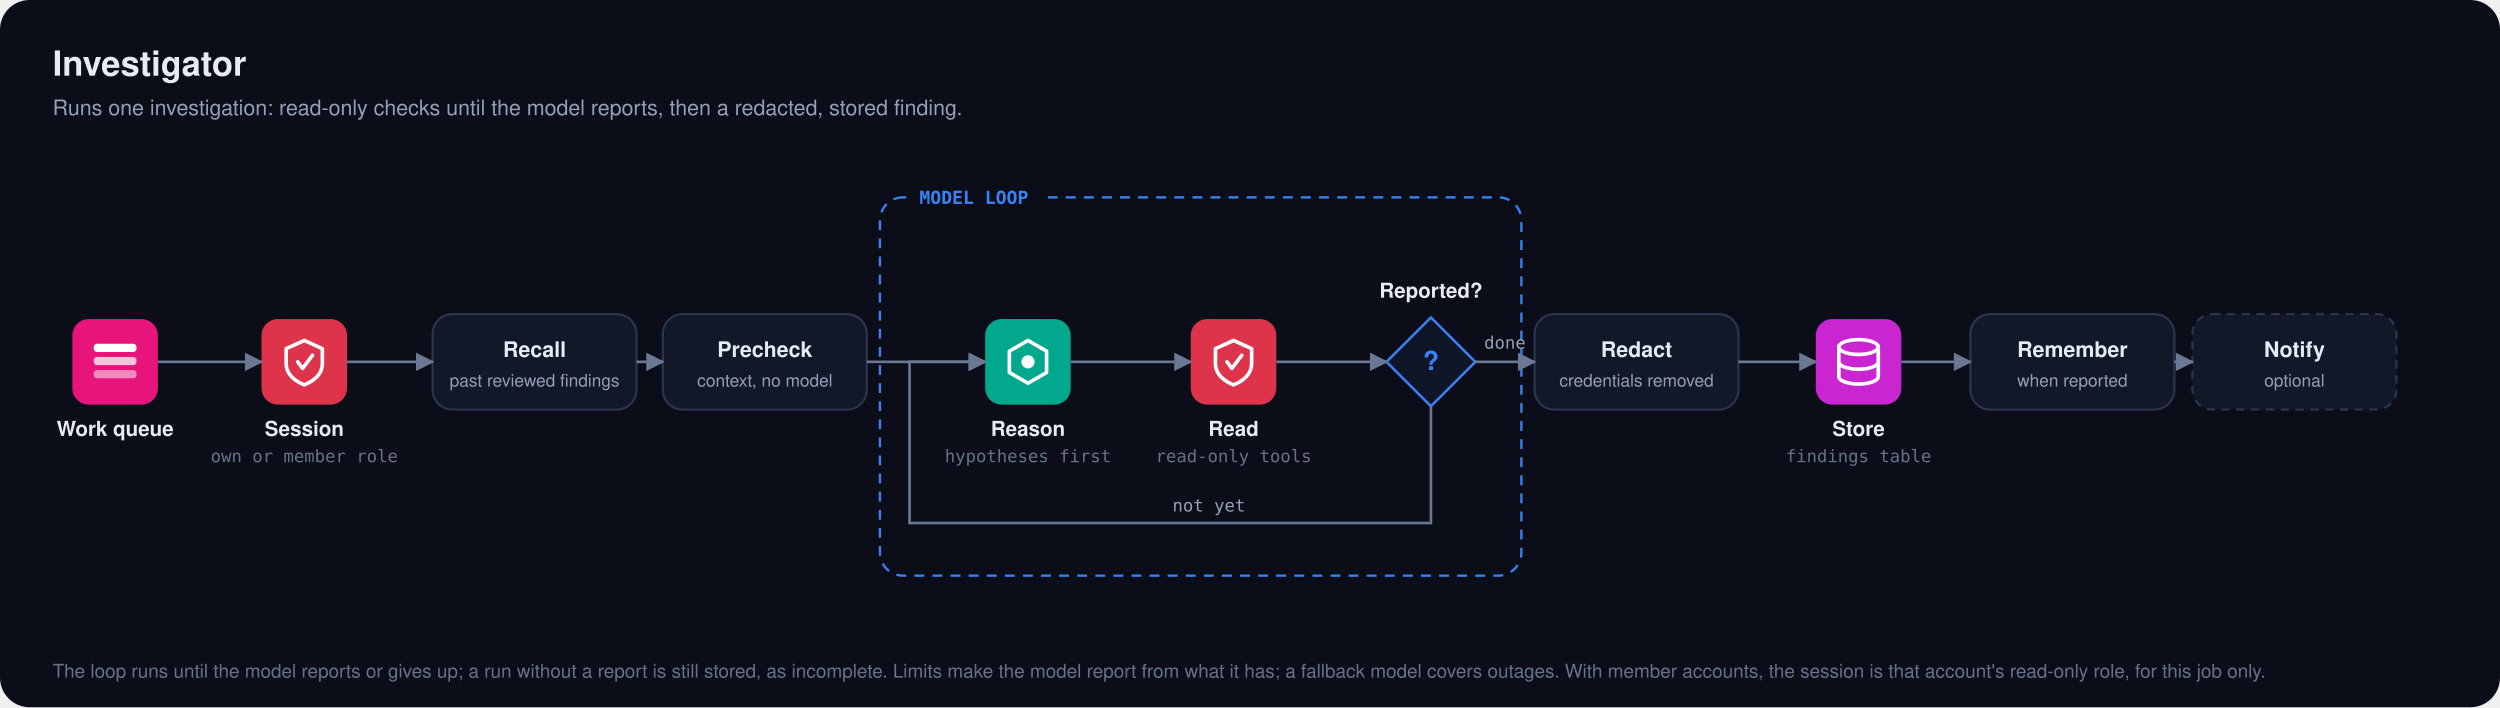
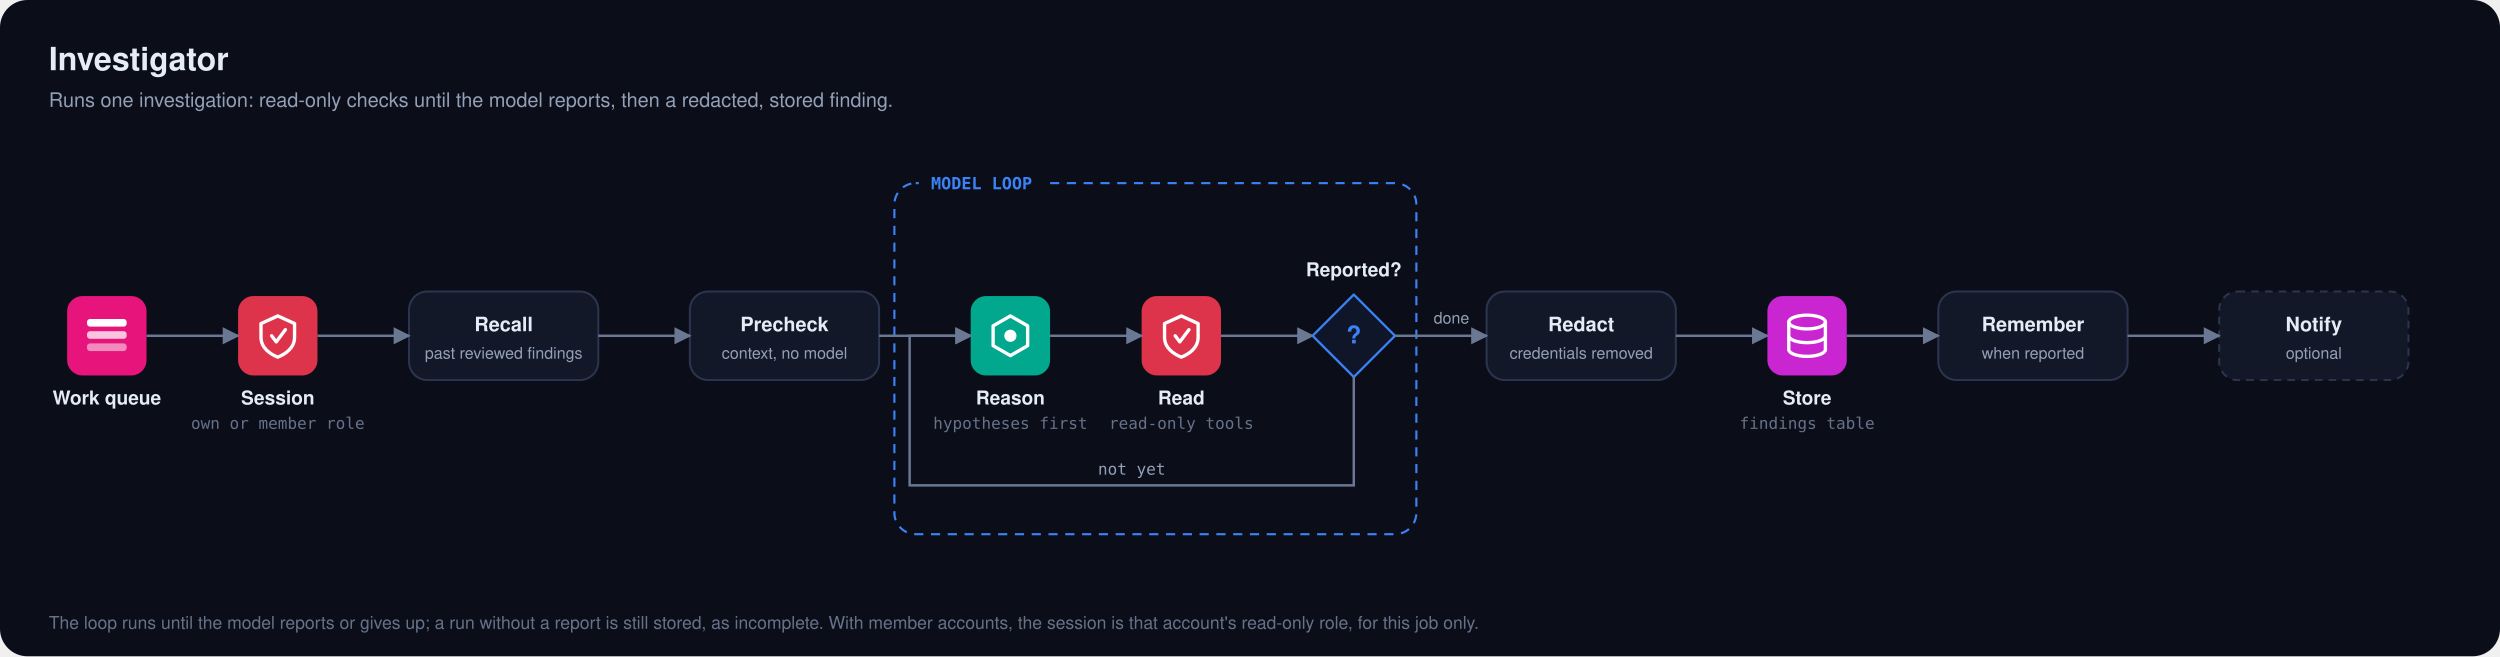
- <svg xmlns="http://www.w3.org/2000/svg" width="1520" height="430" viewBox="0 0 1520 430" role="img" aria-label="Investigator">
+ <svg xmlns="http://www.w3.org/2000/svg" width="1638" height="430" viewBox="0 0 1638 430" role="img" aria-label="Investigator">
  <defs>
    <marker id="ah" viewBox="0 0 10 10" refX="9" refY="5" markerWidth="7" markerHeight="7" orient="auto-start-reverse">
      <path d="M0,0 L10,5 L0,10 z" fill="#6b7894" />
    </marker>
  </defs>
-   <rect width="1520" height="430" rx="18" fill="#0b0e18" />
+   <rect width="1638" height="430" rx="18" fill="#0b0e18" />
  <text x="32" y="46" font-family="ui-sans-serif, -apple-system, 'Segoe UI', Helvetica, Arial, sans-serif" font-size="21" font-weight="700" fill="#e6ecf6" text-anchor="start">Investigator</text>
  <text x="32" y="70" font-family="ui-sans-serif, -apple-system, 'Segoe UI', Helvetica, Arial, sans-serif" font-size="13" font-weight="400" fill="#93a0b8" text-anchor="start">Runs one investigation: read-only checks until the model reports, then a redacted, stored finding.</text>
  <rect x="44.0" y="194.0" width="52" height="52" rx="10" fill="#E7157B" />
  <rect x="57" y="209" width="26" height="5" rx="2" fill="#fff" opacity="1.0" />
  <rect x="57" y="217" width="26" height="5" rx="2" fill="#fff" opacity="0.75" />
  <rect x="57" y="225" width="26" height="5" rx="2" fill="#fff" opacity="0.5" />
  <text x="70" y="265.0" font-family="ui-sans-serif, -apple-system, 'Segoe UI', Helvetica, Arial, sans-serif" font-size="12.5" font-weight="650" fill="#e6ecf6" text-anchor="middle">Work queue</text>
-   <rect x="159.0" y="194.0" width="52" height="52" rx="10" fill="#DD344C" />
-   <path d="M185,207 L196,212 L196,221 C196,228 190,232 185,234 C180,232 174,228 174,221 L174,212 Z" stroke="#fff" stroke-width="2.2" fill="none" stroke-linecap="round" stroke-linejoin="round" />
-   <path d="M181,220 L184,224 L190,216" stroke="#fff" stroke-width="2.2" fill="none" stroke-linecap="round" stroke-linejoin="round" />
-   <text x="185" y="265.0" font-family="ui-sans-serif, -apple-system, 'Segoe UI', Helvetica, Arial, sans-serif" font-size="12.5" font-weight="650" fill="#e6ecf6" text-anchor="middle">Session</text>
-   <text x="185" y="281.0" font-family="ui-monospace, SFMono-Regular, Menlo, Consolas, monospace" font-size="10.5" font-weight="400" fill="#66728a" text-anchor="middle">own or member role</text>
-   <path d="M96,220 L159,220" stroke="#6b7894" stroke-width="1.6" fill="none" marker-end="url(#ah)" />
-   <rect x="263.0" y="191.0" width="124" height="58" rx="12" fill="#121827" stroke="#2c3550" stroke-width="1.3" />
-   <text x="325" y="217" font-family="ui-sans-serif, -apple-system, 'Segoe UI', Helvetica, Arial, sans-serif" font-size="13" font-weight="650" fill="#e6ecf6" text-anchor="middle">Recall</text>
-   <text x="325" y="235" font-family="ui-sans-serif, -apple-system, 'Segoe UI', Helvetica, Arial, sans-serif" font-size="10.5" font-weight="400" fill="#93a0b8" text-anchor="middle">past reviewed findings</text>
-   <rect x="403.0" y="191.0" width="124" height="58" rx="12" fill="#121827" stroke="#2c3550" stroke-width="1.3" />
-   <text x="465" y="217" font-family="ui-sans-serif, -apple-system, 'Segoe UI', Helvetica, Arial, sans-serif" font-size="13" font-weight="650" fill="#e6ecf6" text-anchor="middle">Precheck</text>
-   <text x="465" y="235" font-family="ui-sans-serif, -apple-system, 'Segoe UI', Helvetica, Arial, sans-serif" font-size="10.5" font-weight="400" fill="#93a0b8" text-anchor="middle">context, no model</text>
-   <path d="M211,220 L263.0,220" stroke="#6b7894" stroke-width="1.6" fill="none" marker-end="url(#ah)" />
-   <path d="M387.0,220 L403.0,220" stroke="#6b7894" stroke-width="1.6" fill="none" marker-end="url(#ah)" />
-   <rect x="535" y="120" width="390" height="230" rx="14" fill="none" stroke="#3b82f6" stroke-width="1.4" stroke-dasharray="6 5" />
-   <rect x="551" y="111" width="86" height="18" rx="4" fill="#0b0e18" />
-   <text x="559" y="124" font-family="ui-monospace, SFMono-Regular, Menlo, Consolas, monospace" font-size="11" font-weight="600" fill="#3b82f6" text-anchor="start">MODEL LOOP</text>
-   <rect x="599.0" y="194.0" width="52" height="52" rx="10" fill="#01A88D" />
-   <polygon points="625,207 636.31,213.5 636.31,226.5 625,233 613.69,226.5 613.69,213.5" stroke="#fff" stroke-width="2.2" fill="none" stroke-linecap="round" stroke-linejoin="round" />
-   <circle cx="625" cy="220" r="4" fill="#fff" />
-   <text x="625" y="265.0" font-family="ui-sans-serif, -apple-system, 'Segoe UI', Helvetica, Arial, sans-serif" font-size="12.5" font-weight="650" fill="#e6ecf6" text-anchor="middle">Reason</text>
-   <text x="625" y="281.0" font-family="ui-monospace, SFMono-Regular, Menlo, Consolas, monospace" font-size="10.5" font-weight="400" fill="#66728a" text-anchor="middle">hypotheses first</text>
-   <rect x="724.0" y="194.0" width="52" height="52" rx="10" fill="#DD344C" />
-   <path d="M750,207 L761,212 L761,221 C761,228 755,232 750,234 C745,232 739,228 739,221 L739,212 Z" stroke="#fff" stroke-width="2.2" fill="none" stroke-linecap="round" stroke-linejoin="round" />
-   <path d="M746,220 L749,224 L755,216" stroke="#fff" stroke-width="2.2" fill="none" stroke-linecap="round" stroke-linejoin="round" />
-   <text x="750" y="265.0" font-family="ui-sans-serif, -apple-system, 'Segoe UI', Helvetica, Arial, sans-serif" font-size="12.5" font-weight="650" fill="#e6ecf6" text-anchor="middle">Read</text>
-   <text x="750" y="281.0" font-family="ui-monospace, SFMono-Regular, Menlo, Consolas, monospace" font-size="10.5" font-weight="400" fill="#66728a" text-anchor="middle">read-only tools</text>
-   <polygon points="870,193 897,220 870,247 843,220" fill="#10162a" stroke="#3b82f6" stroke-width="1.5" stroke-linejoin="round" />
-   <text x="870" y="225" font-family="ui-sans-serif, -apple-system, 'Segoe UI', Helvetica, Arial, sans-serif" font-size="16" font-weight="700" fill="#3b82f6" text-anchor="middle">?</text>
-   <text x="870" y="181" font-family="ui-sans-serif, -apple-system, 'Segoe UI', Helvetica, Arial, sans-serif" font-size="12.5" font-weight="650" fill="#e6ecf6" text-anchor="middle">Reported?</text>
-   <path d="M527.0,220 L599,220" stroke="#6b7894" stroke-width="1.6" fill="none" marker-end="url(#ah)" />
-   <path d="M651,220 L724,220" stroke="#6b7894" stroke-width="1.6" fill="none" marker-end="url(#ah)" />
-   <path d="M776,220 L843,220" stroke="#6b7894" stroke-width="1.6" fill="none" marker-end="url(#ah)" />
-   <path d="M870,247 L870,318 L553,318 L553,220 L599,220" stroke="#6b7894" stroke-width="1.6" fill="none" marker-end="url(#ah)" />
-   <text x="735" y="311" font-family="ui-monospace, SFMono-Regular, Menlo, Consolas, monospace" font-size="10.5" font-weight="400" fill="#93a0b8" text-anchor="middle">not yet</text>
-   <rect x="933.0" y="191.0" width="124" height="58" rx="12" fill="#121827" stroke="#2c3550" stroke-width="1.3" />
-   <text x="995" y="217" font-family="ui-sans-serif, -apple-system, 'Segoe UI', Helvetica, Arial, sans-serif" font-size="13" font-weight="650" fill="#e6ecf6" text-anchor="middle">Redact</text>
-   <text x="995" y="235" font-family="ui-sans-serif, -apple-system, 'Segoe UI', Helvetica, Arial, sans-serif" font-size="10.5" font-weight="400" fill="#93a0b8" text-anchor="middle">credentials removed</text>
-   <rect x="1104.0" y="194.0" width="52" height="52" rx="10" fill="#C925D1" />
-   <ellipse cx="1130" cy="211" rx="12" ry="4.5" stroke="#fff" stroke-width="2.2" fill="none" stroke-linecap="round" stroke-linejoin="round" />
-   <path d="M1118,211 L1118,229 A12,4.5 0 0 0 1142,229 L1142,211 M1118,220 A12,4.5 0 0 0 1142,220" stroke="#fff" stroke-width="2.2" fill="none" stroke-linecap="round" stroke-linejoin="round" />
-   <text x="1130" y="265.0" font-family="ui-sans-serif, -apple-system, 'Segoe UI', Helvetica, Arial, sans-serif" font-size="12.5" font-weight="650" fill="#e6ecf6" text-anchor="middle">Store</text>
-   <text x="1130" y="281.0" font-family="ui-monospace, SFMono-Regular, Menlo, Consolas, monospace" font-size="10.5" font-weight="400" fill="#66728a" text-anchor="middle">findings table</text>
-   <rect x="1198.0" y="191.0" width="124" height="58" rx="12" fill="#121827" stroke="#2c3550" stroke-width="1.3" />
-   <text x="1260" y="217" font-family="ui-sans-serif, -apple-system, 'Segoe UI', Helvetica, Arial, sans-serif" font-size="13" font-weight="650" fill="#e6ecf6" text-anchor="middle">Remember</text>
-   <text x="1260" y="235" font-family="ui-sans-serif, -apple-system, 'Segoe UI', Helvetica, Arial, sans-serif" font-size="10.5" font-weight="400" fill="#93a0b8" text-anchor="middle">when reported</text>
-   <rect x="1333.0" y="191.0" width="124" height="58" rx="12" fill="#121827" stroke="#2c3550" stroke-width="1.3" stroke-dasharray="5 4" />
-   <text x="1395" y="217" font-family="ui-sans-serif, -apple-system, 'Segoe UI', Helvetica, Arial, sans-serif" font-size="13" font-weight="650" fill="#e6ecf6" text-anchor="middle">Notify</text>
-   <text x="1395" y="235" font-family="ui-sans-serif, -apple-system, 'Segoe UI', Helvetica, Arial, sans-serif" font-size="10.5" font-weight="400" fill="#93a0b8" text-anchor="middle">optional</text>
-   <path d="M897,220 L933.0,220" stroke="#6b7894" stroke-width="1.6" fill="none" marker-end="url(#ah)" />
-   <text x="915" y="212" font-family="ui-monospace, SFMono-Regular, Menlo, Consolas, monospace" font-size="10.5" font-weight="400" fill="#93a0b8" text-anchor="middle">done</text>
-   <path d="M1057.0,220 L1104,220" stroke="#6b7894" stroke-width="1.6" fill="none" marker-end="url(#ah)" />
-   <path d="M1156,220 L1198.0,220" stroke="#6b7894" stroke-width="1.6" fill="none" marker-end="url(#ah)" />
-   <path d="M1322.0,220 L1333.0,220" stroke="#6b7894" stroke-width="1.6" fill="none" marker-end="url(#ah)" />
-   <text x="32" y="412" font-family="ui-sans-serif, -apple-system, 'Segoe UI', Helvetica, Arial, sans-serif" font-size="11.5" font-weight="400" fill="#66728a" text-anchor="start">The loop runs until the model reports or gives up; a run without a report is still stored, as incomplete. Limits make the model report from what it has; a fallback model covers outages. With member accounts, the session is that account's read-only role, for this job only.</text>
+   <rect x="156.0" y="194.0" width="52" height="52" rx="10" fill="#DD344C" />
+   <path d="M182,207 L193,212 L193,221 C193,228 187,232 182,234 C177,232 171,228 171,221 L171,212 Z" stroke="#fff" stroke-width="2.2" fill="none" stroke-linecap="round" stroke-linejoin="round" />
+   <path d="M178,220 L181,224 L187,216" stroke="#fff" stroke-width="2.2" fill="none" stroke-linecap="round" stroke-linejoin="round" />
+   <text x="182" y="265.0" font-family="ui-sans-serif, -apple-system, 'Segoe UI', Helvetica, Arial, sans-serif" font-size="12.5" font-weight="650" fill="#e6ecf6" text-anchor="middle">Session</text>
+   <text x="182" y="281.0" font-family="ui-monospace, SFMono-Regular, Menlo, Consolas, monospace" font-size="10.5" font-weight="400" fill="#66728a" text-anchor="middle">own or member role</text>
+   <rect x="268.0" y="191.0" width="124" height="58" rx="12" fill="#121827" stroke="#2c3550" stroke-width="1.3" />
+   <text x="330.0" y="217" font-family="ui-sans-serif, -apple-system, 'Segoe UI', Helvetica, Arial, sans-serif" font-size="13" font-weight="650" fill="#e6ecf6" text-anchor="middle">Recall</text>
+   <text x="330.0" y="235" font-family="ui-sans-serif, -apple-system, 'Segoe UI', Helvetica, Arial, sans-serif" font-size="10.5" font-weight="400" fill="#93a0b8" text-anchor="middle">past reviewed findings</text>
+   <rect x="452.0" y="191.0" width="124" height="58" rx="12" fill="#121827" stroke="#2c3550" stroke-width="1.3" />
+   <text x="514.0" y="217" font-family="ui-sans-serif, -apple-system, 'Segoe UI', Helvetica, Arial, sans-serif" font-size="13" font-weight="650" fill="#e6ecf6" text-anchor="middle">Precheck</text>
+   <text x="514.0" y="235" font-family="ui-sans-serif, -apple-system, 'Segoe UI', Helvetica, Arial, sans-serif" font-size="10.5" font-weight="400" fill="#93a0b8" text-anchor="middle">context, no model</text>
+   <rect x="586.0" y="120" width="342.0" height="230" rx="14" fill="none" stroke="#3b82f6" stroke-width="1.4" stroke-dasharray="6 5" />
+   <rect x="602.0" y="111" width="86" height="18" rx="4" fill="#0b0e18" />
+   <text x="610.0" y="124" font-family="ui-monospace, SFMono-Regular, Menlo, Consolas, monospace" font-size="11" font-weight="600" fill="#3b82f6" text-anchor="start">MODEL LOOP</text>
+   <rect x="636.0" y="194.0" width="52" height="52" rx="10" fill="#01A88D" />
+   <polygon points="662.0,207 673.31,213.5 673.31,226.5 662.0,233 650.69,226.5 650.69,213.5" stroke="#fff" stroke-width="2.2" fill="none" stroke-linecap="round" stroke-linejoin="round" />
+   <circle cx="662.0" cy="220" r="4" fill="#fff" />
+   <text x="662.0" y="265.0" font-family="ui-sans-serif, -apple-system, 'Segoe UI', Helvetica, Arial, sans-serif" font-size="12.5" font-weight="650" fill="#e6ecf6" text-anchor="middle">Reason</text>
+   <text x="662.0" y="281.0" font-family="ui-monospace, SFMono-Regular, Menlo, Consolas, monospace" font-size="10.5" font-weight="400" fill="#66728a" text-anchor="middle">hypotheses first</text>
+   <rect x="748.0" y="194.0" width="52" height="52" rx="10" fill="#DD344C" />
+   <path d="M774.0,207 L785.0,212 L785.0,221 C785.0,228 779.0,232 774.0,234 C769.0,232 763.0,228 763.0,221 L763.0,212 Z" stroke="#fff" stroke-width="2.2" fill="none" stroke-linecap="round" stroke-linejoin="round" />
+   <path d="M770.0,220 L773.0,224 L779.0,216" stroke="#fff" stroke-width="2.2" fill="none" stroke-linecap="round" stroke-linejoin="round" />
+   <text x="774.0" y="265.0" font-family="ui-sans-serif, -apple-system, 'Segoe UI', Helvetica, Arial, sans-serif" font-size="12.5" font-weight="650" fill="#e6ecf6" text-anchor="middle">Read</text>
+   <text x="774.0" y="281.0" font-family="ui-monospace, SFMono-Regular, Menlo, Consolas, monospace" font-size="10.5" font-weight="400" fill="#66728a" text-anchor="middle">read-only tools</text>
+   <polygon points="887.0,193 914.0,220 887.0,247 860.0,220" fill="#10162a" stroke="#3b82f6" stroke-width="1.5" stroke-linejoin="round" />
+   <text x="887.0" y="225" font-family="ui-sans-serif, -apple-system, 'Segoe UI', Helvetica, Arial, sans-serif" font-size="16" font-weight="700" fill="#3b82f6" text-anchor="middle">?</text>
+   <text x="887.0" y="181" font-family="ui-sans-serif, -apple-system, 'Segoe UI', Helvetica, Arial, sans-serif" font-size="12.5" font-weight="650" fill="#e6ecf6" text-anchor="middle">Reported?</text>
+   <path d="M887.0,247 L887.0,318 L596.0,318 L596.0,220 L636.0,220" stroke="#6b7894" stroke-width="1.6" fill="none" marker-end="url(#ah)" />
+   <text x="741.5" y="311" font-family="ui-monospace, SFMono-Regular, Menlo, Consolas, monospace" font-size="10.5" font-weight="400" fill="#93a0b8" text-anchor="middle">not yet</text>
+   <rect x="974.0" y="191.0" width="124" height="58" rx="12" fill="#121827" stroke="#2c3550" stroke-width="1.3" />
+   <text x="1036.0" y="217" font-family="ui-sans-serif, -apple-system, 'Segoe UI', Helvetica, Arial, sans-serif" font-size="13" font-weight="650" fill="#e6ecf6" text-anchor="middle">Redact</text>
+   <text x="1036.0" y="235" font-family="ui-sans-serif, -apple-system, 'Segoe UI', Helvetica, Arial, sans-serif" font-size="10.5" font-weight="400" fill="#93a0b8" text-anchor="middle">credentials removed</text>
+   <rect x="1158.0" y="194.0" width="52" height="52" rx="10" fill="#C925D1" />
+   <ellipse cx="1184.0" cy="211" rx="12" ry="4.5" stroke="#fff" stroke-width="2.2" fill="none" stroke-linecap="round" stroke-linejoin="round" />
+   <path d="M1172.0,211 L1172.0,229 A12,4.5 0 0 0 1196.0,229 L1196.0,211 M1172.0,220 A12,4.5 0 0 0 1196.0,220" stroke="#fff" stroke-width="2.2" fill="none" stroke-linecap="round" stroke-linejoin="round" />
+   <text x="1184.0" y="265.0" font-family="ui-sans-serif, -apple-system, 'Segoe UI', Helvetica, Arial, sans-serif" font-size="12.5" font-weight="650" fill="#e6ecf6" text-anchor="middle">Store</text>
+   <text x="1184.0" y="281.0" font-family="ui-monospace, SFMono-Regular, Menlo, Consolas, monospace" font-size="10.5" font-weight="400" fill="#66728a" text-anchor="middle">findings table</text>
+   <rect x="1270.0" y="191.0" width="124" height="58" rx="12" fill="#121827" stroke="#2c3550" stroke-width="1.3" />
+   <text x="1332.0" y="217" font-family="ui-sans-serif, -apple-system, 'Segoe UI', Helvetica, Arial, sans-serif" font-size="13" font-weight="650" fill="#e6ecf6" text-anchor="middle">Remember</text>
+   <text x="1332.0" y="235" font-family="ui-sans-serif, -apple-system, 'Segoe UI', Helvetica, Arial, sans-serif" font-size="10.5" font-weight="400" fill="#93a0b8" text-anchor="middle">when reported</text>
+   <rect x="1454.0" y="191.0" width="124" height="58" rx="12" fill="#121827" stroke="#2c3550" stroke-width="1.3" stroke-dasharray="5 4" />
+   <text x="1516.0" y="217" font-family="ui-sans-serif, -apple-system, 'Segoe UI', Helvetica, Arial, sans-serif" font-size="13" font-weight="650" fill="#e6ecf6" text-anchor="middle">Notify</text>
+   <text x="1516.0" y="235" font-family="ui-sans-serif, -apple-system, 'Segoe UI', Helvetica, Arial, sans-serif" font-size="10.5" font-weight="400" fill="#93a0b8" text-anchor="middle">optional</text>
+   <path d="M96,220 L156,220" stroke="#6b7894" stroke-width="1.6" fill="none" marker-end="url(#ah)" />
+   <path d="M208,220 L268.0,220" stroke="#6b7894" stroke-width="1.6" fill="none" marker-end="url(#ah)" />
+   <path d="M392.0,220 L452.0,220" stroke="#6b7894" stroke-width="1.6" fill="none" marker-end="url(#ah)" />
+   <path d="M576.0,220 L636.0,220" stroke="#6b7894" stroke-width="1.6" fill="none" marker-end="url(#ah)" />
+   <path d="M688.0,220 L748.0,220" stroke="#6b7894" stroke-width="1.6" fill="none" marker-end="url(#ah)" />
+   <path d="M800.0,220 L860.0,220" stroke="#6b7894" stroke-width="1.6" fill="none" marker-end="url(#ah)" />
+   <path d="M914.0,220 L974.0,220" stroke="#6b7894" stroke-width="1.6" fill="none" marker-end="url(#ah)" />
+   <path d="M1098.0,220 L1158.0,220" stroke="#6b7894" stroke-width="1.6" fill="none" marker-end="url(#ah)" />
+   <path d="M1210.0,220 L1270.0,220" stroke="#6b7894" stroke-width="1.6" fill="none" marker-end="url(#ah)" />
+   <path d="M1394.0,220 L1454.0,220" stroke="#6b7894" stroke-width="1.6" fill="none" marker-end="url(#ah)" />
+   <text x="951.0" y="212" font-family="ui-sans-serif, -apple-system, 'Segoe UI', Helvetica, Arial, sans-serif" font-size="10.5" font-weight="400" fill="#93a0b8" text-anchor="middle">done</text>
+   <text x="32" y="412" font-family="ui-sans-serif, -apple-system, 'Segoe UI', Helvetica, Arial, sans-serif" font-size="11.5" font-weight="400" fill="#66728a" text-anchor="start">The loop runs until the model reports or gives up; a run without a report is still stored, as incomplete. With member accounts, the session is that account's read-only role, for this job only.</text>
</svg>
